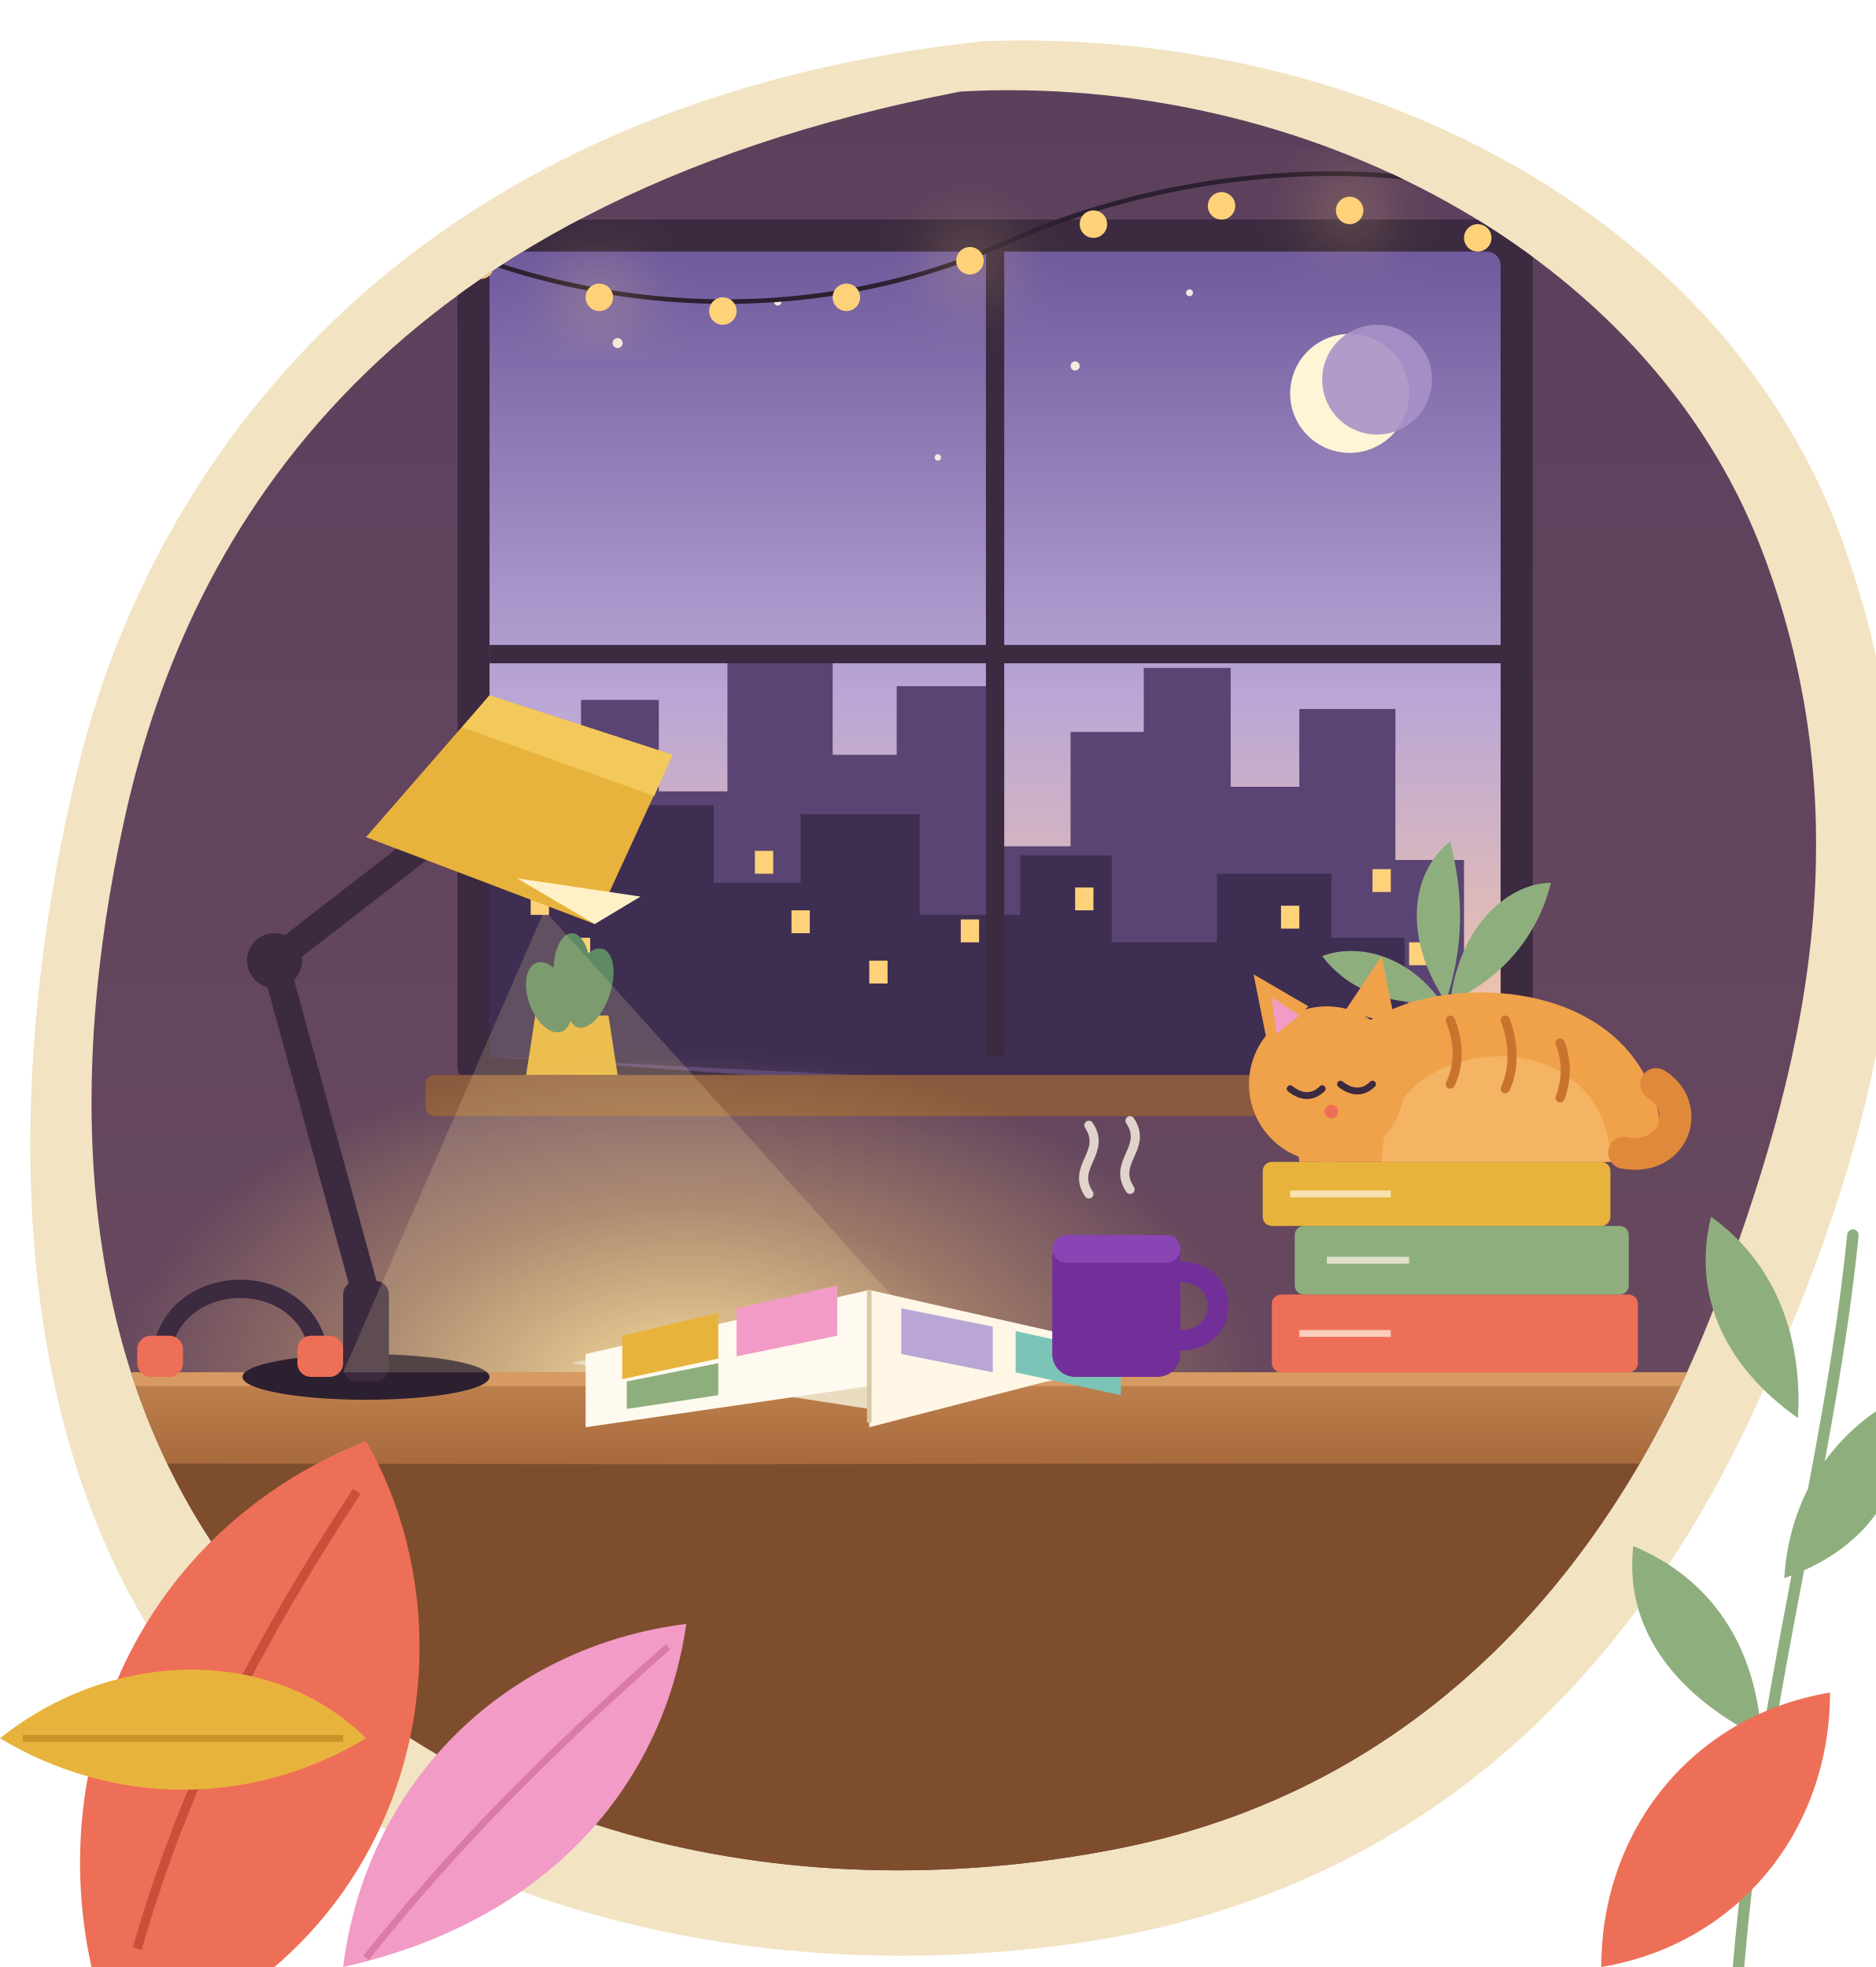
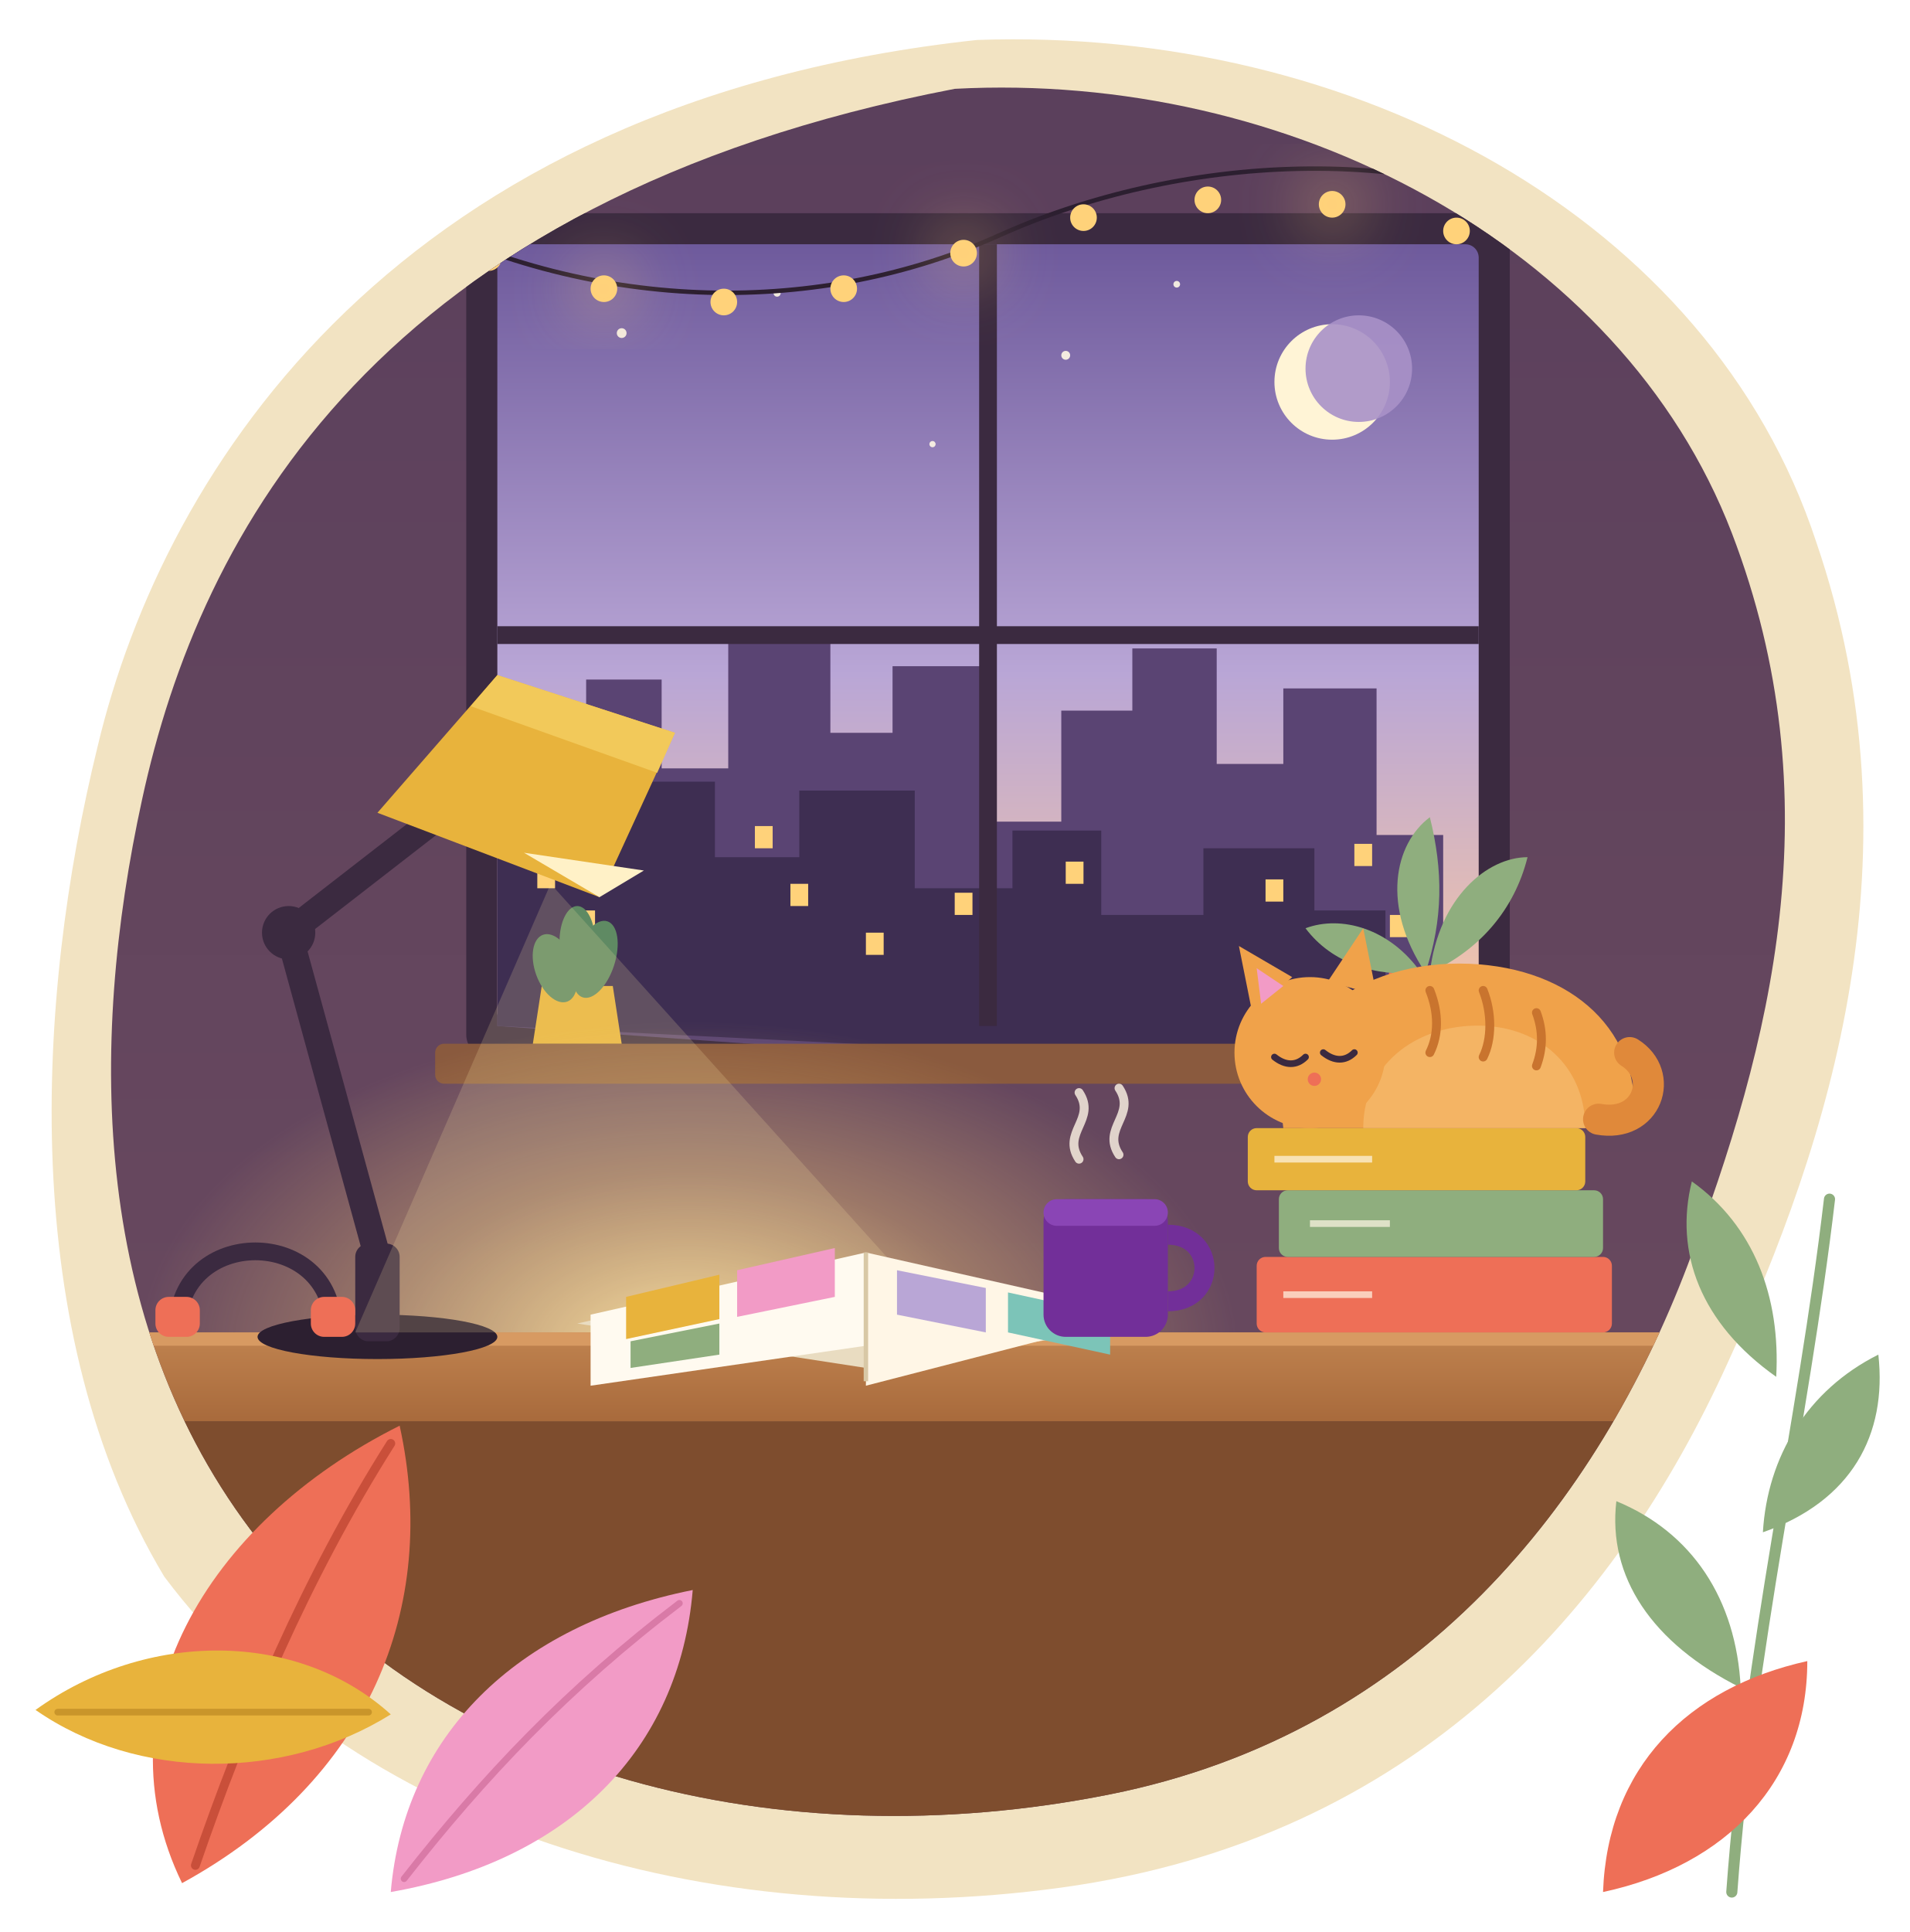
- <svg xmlns="http://www.w3.org/2000/svg" viewBox="0 0 820 860">
+ <svg xmlns="http://www.w3.org/2000/svg" viewBox="-10 0 860 870">
  <defs>
    <linearGradient id="sky" x1="0" y1="0" x2="0" y2="1">
      <stop offset="0" stop-color="#6e5a9c" />
      <stop offset=".55" stop-color="#b9a6d6" />
      <stop offset="1" stop-color="#f6c7a6" />
    </linearGradient>
    <radialGradient id="glow" cx=".5" cy=".5" r=".5">
      <stop offset="0" stop-color="#ffe7a8" stop-opacity=".95" />
      <stop offset=".55" stop-color="#ffd27a" stop-opacity=".35" />
      <stop offset="1" stop-color="#ffd27a" stop-opacity="0" />
    </radialGradient>
    <linearGradient id="wall" x1="0" y1="0" x2="0" y2="1">
      <stop offset="0" stop-color="#5a3f5c" />
      <stop offset="1" stop-color="#6d4c5f" />
    </linearGradient>
    <linearGradient id="desk" x1="0" y1="0" x2="0" y2="1">
      <stop offset="0" stop-color="#c0834f" />
      <stop offset="1" stop-color="#a86a3c" />
    </linearGradient>
    <clipPath id="blob">
      <path d="M420 40c150-8 300 70 350 200 46 120 18 230-20 330-40 105-120 210-260 238-150 30-300-10-380-110C30 600 30 470 54 360 80 240 160 90 420 40z" />
    </clipPath>
    <filter id="soft" x="-20%" y="-20%" width="140%" height="140%">
      <feGaussianBlur stdDeviation="14" />
    </filter>
  </defs>
  <path d="M430 18c170-6 330 80 378 226 48 140 6 270-40 370-50 110-140 214-300 236-160 22-320-28-404-140C-2 600 6 450 34 336 64 210 170 46 430 18z" fill="#f2e3c2" />
  <g clip-path="url(#blob)">
    <rect x="0" y="0" width="820" height="860" fill="url(#wall)" />
    <rect x="200" y="96" width="470" height="380" rx="10" fill="#3b2a40" />
    <rect x="214" y="110" width="442" height="352" rx="6" fill="url(#sky)" />
    <circle cx="590" cy="172" r="26" fill="#fff4d6" />
    <circle cx="602" cy="166" r="24" fill="#a891c8" opacity=".9" />
    <g fill="#fff8e6" opacity=".9">
      <circle cx="270" cy="150" r="2.2" />
      <circle cx="340" cy="132" r="1.6" />
      <circle cx="470" cy="160" r="2" />
      <circle cx="520" cy="128" r="1.5" />
      <circle cx="410" cy="200" r="1.4" />
    </g>
    <path d="M214 462V330h40v-24h34v40h30v-60h46v44h28v-30h40v70h36v-50h32v-28h38v52h30v-34h42v66h30v116z" fill="#5a4473" />
    <path d="M214 462V372h56v-20h42v34h38v-30h52v44h44v-26h40v38h46v-30h50v28h32v72z" fill="#3e2e52" />
    <g fill="#ffd27a">
      <rect x="232" y="390" width="8" height="10" />
      <rect x="250" y="410" width="8" height="10" />
      <rect x="330" y="372" width="8" height="10" />
      <rect x="346" y="398" width="8" height="10" />
      <rect x="420" y="402" width="8" height="10" />
      <rect x="470" y="388" width="8" height="10" />
      <rect x="560" y="396" width="8" height="10" />
      <rect x="600" y="380" width="8" height="10" />
      <rect x="616" y="412" width="8" height="10" />
      <rect x="380" y="420" width="8" height="10" />
    </g>
    <rect x="431" y="110" width="8" height="352" fill="#3b2a40" />
    <rect x="214" y="282" width="442" height="8" fill="#3b2a40" />
    <rect x="186" y="470" width="498" height="18" rx="4" fill="#8a5a3e" />
    <path d="M170 96c90 46 190 46 270 10s190-44 270 0" fill="none" stroke="#2c1f30" stroke-width="2" />
    <g fill="#ffd27a">
      <circle cx="210" cy="116" r="6" />
      <circle cx="262" cy="130" r="6" />
      <circle cx="316" cy="136" r="6" />
      <circle cx="370" cy="130" r="6" />
      <circle cx="424" cy="114" r="6" />
      <circle cx="478" cy="98" r="6" />
      <circle cx="534" cy="90" r="6" />
      <circle cx="590" cy="92" r="6" />
      <circle cx="646" cy="104" r="6" />
    </g>
    <g fill="#ffd27a" opacity=".35" filter="url(#soft)">
      <circle cx="262" cy="130" r="14" />
      <circle cx="424" cy="114" r="14" />
      <circle cx="590" cy="92" r="14" />
    </g>
    <path d="M610 470h46l-6 -34h-34z" fill="#ee6f57" />
    <g fill="#8fae7e">
      <path d="M632 438c-20-30-14-58 2-70 6 24 6 46-2 70z" />
      <path d="M634 438c4-34 26-52 44-52-6 24-22 42-44 52z" />
      <path d="M630 438c-14-20-36-26-52-20 12 16 32 22 52 20z" />
    </g>
    <path d="M230 470h40l-4-26h-32z" fill="#e8b33c" />
    <g fill="#5f8a63">
      <ellipse cx="240" cy="436" rx="9" ry="16" transform="rotate(-20 240 436)" />
      <ellipse cx="258" cy="432" rx="9" ry="18" transform="rotate(18 258 432)" />
      <ellipse cx="250" cy="424" rx="8" ry="16" />
    </g>
    <path d="M120 0c10 60 0 120 20 170" fill="none" stroke="#5f8a63" stroke-width="4" />
    <g fill="#8fae7e">
      <ellipse cx="116" cy="40" rx="14" ry="8" transform="rotate(30 116 40)" />
      <ellipse cx="134" cy="76" rx="14" ry="8" transform="rotate(-30 134 76)" />
      <ellipse cx="118" cy="112" rx="14" ry="8" transform="rotate(35 118 112)" />
      <ellipse cx="140" cy="146" rx="14" ry="8" transform="rotate(-25 140 146)" />
      <ellipse cx="128" cy="176" rx="12" ry="7" transform="rotate(20 128 176)" />
    </g>
    <ellipse cx="300" cy="610" rx="250" ry="150" fill="url(#glow)" />
    <rect x="0" y="600" width="820" height="40" fill="url(#desk)" />
    <rect x="0" y="640" width="820" height="230" fill="#7e4d2e" />
    <rect x="0" y="600" width="820" height="6" fill="#d79a62" />
    <ellipse cx="160" cy="602" rx="54" ry="10" fill="#2c1f30" />
    <rect x="150" y="560" width="20" height="44" rx="6" fill="#3b2a40" />
    <path d="M160 566 L120 420 L236 330" fill="none" stroke="#3b2a40" stroke-width="12" stroke-linecap="round" stroke-linejoin="round" />
    <circle cx="120" cy="420" r="12" fill="#3b2a40" />
    <path d="M214 304l80 26-34 74-100-38z" fill="#e8b33c" />
    <path d="M214 304l80 26-8 18-84-30z" fill="#f2c95a" />
    <path d="M226 384l34 20 20-12z" fill="#fff1c7" />
    <path d="M238 398L420 600H150z" fill="#ffe7a8" opacity=".18" />
    <path d="M250 596l130-30 130 30-130 20z" fill="#e9dcc1" />
    <path d="M256 592l124-28v42l-124 18z" fill="#fffaf0" />
    <path d="M380 564l124 28-124 32z" fill="#fff6e6" />
    <g>
      <path d="M272 584l42-10v20l-42 9z" fill="#e8b33c" />
      <path d="M322 572l44-10v22l-44 9z" fill="#f29bc6" />
      <path d="M274 604l40-8v14l-40 6z" fill="#8fae7e" />
      <path d="M394 572l40 8v20l-40-8z" fill="#b9a6d6" />
      <path d="M444 582l46 10v18l-46-10z" fill="#7cc4b8" />
    </g>
    <path d="M380 564v58" stroke="#d8c8a6" stroke-width="2" />
    <g transform="translate(-130,0)">
      <rect x="590" y="540" width="56" height="62" rx="10" fill="#722f99" />
      <path d="M646 556c22 0 22 30 0 30" fill="none" stroke="#722f99" stroke-width="9" />
      <rect x="590" y="540" width="56" height="12" rx="6" fill="#8a45b5" />
      <path d="M606 522c-8-12 8-18 0-30M624 520c-8-12 8-18 0-30" fill="none" stroke="#fff6e6" stroke-width="4" stroke-linecap="round" opacity=".8" />
    </g>
    <g transform="translate(-96,0)">
      <rect x="652" y="566" width="160" height="34" rx="4" fill="#ee6f57" />
      <rect x="662" y="536" width="146" height="30" rx="4" fill="#8fae7e" />
      <rect x="648" y="508" width="152" height="28" rx="4" fill="#e8b33c" />
      <g stroke="#fff6e6" stroke-width="3" opacity=".7">
        <path d="M664 583h40" />
        <path d="M676 551h36" />
        <path d="M660 522h44" />
      </g>
      <path d="M664 508c-6-46 34-76 84-74 46 2 78 30 74 74z" fill="#f0a24a" />
      <path d="M700 508c0-30 26-48 56-46 26 2 44 20 44 46z" fill="#f7c27a" opacity=".55" />
      <path d="M806 504c22 4 30-20 14-30" fill="none" stroke="#e0893a" stroke-width="14" stroke-linecap="round" />
      <circle cx="676" cy="474" r="34" fill="#f0a24a" />
      <path d="M650 456l-6-30 24 14z" fill="#f0a24a" />
      <path d="M684 442l16-24 6 30z" fill="#f0a24a" />
      <path d="M654 452l-2-16 12 8z" fill="#f29bc6" />
      <path d="M660 476c5 4 10 4 14 0M682 474c5 4 10 4 14 0" fill="none" stroke="#3b2a40" stroke-width="3" stroke-linecap="round" />
      <circle cx="678" cy="486" r="3" fill="#ee6f57" />
      <g fill="none" stroke="#c9742e" stroke-width="4" stroke-linecap="round">
        <path d="M730 446c4 10 4 20 0 28" />
        <path d="M754 446c4 10 4 22 0 30" />
        <path d="M778 456c3 8 3 16 0 24" />
      </g>
    </g>
    <path d="M70 598c0-46 70-46 70 0" fill="none" stroke="#3b2a40" stroke-width="8" />
    <rect x="60" y="584" width="20" height="18" rx="6" fill="#ee6f57" />
    <rect x="130" y="584" width="20" height="18" rx="6" fill="#ee6f57" />
  </g>
  <g>
-     <path d="M40 860c-20-90 20-190 120-230 40 70 30 170-40 230z" fill="#ee6f57" />
-     <path d="M60 852c20-70 50-130 96-200" fill="none" stroke="#c94f3a" stroke-width="4" />
-     <path d="M150 860c10-80 70-140 150-150-10 70-60 130-150 150z" fill="#f29bc6" />
-     <path d="M160 856c40-50 80-90 132-136" fill="none" stroke="#d97aa7" stroke-width="3" />
-     <path d="M0 760c50-40 120-40 160 0-50 30-110 30-160 0z" fill="#e8b33c" />
-     <path d="M10 760h140" stroke="#c9952a" stroke-width="3" />
-     <g fill="none" stroke="#8fae7e" stroke-width="5" stroke-linecap="round">
-       <path d="M760 860c10-120 40-220 50-320" />
+     <path d="M72 848C34 770 82 686 170 642c18 82-14 160-98 206z" fill="#ee6f57" />
+     <path d="M78 840c22-64 50-130 88-190" fill="none" stroke="#c94f3a" stroke-width="4" stroke-linecap="round" />
+     <path d="M166 852c6-70 56-120 136-136-6 72-56 122-136 136z" fill="#f29bc6" />
+     <path d="M172 846c36-46 74-86 124-124" fill="none" stroke="#d97aa7" stroke-width="3" stroke-linecap="round" />
+     <path d="M6 770c50-36 118-36 160 2-48 30-114 30-160-2z" fill="#e8b33c" />
+     <path d="M16 771h140" stroke="#c9952a" stroke-width="3" stroke-linecap="round" />
+     <path d="M770 852c8-110 32-210 44-312" fill="none" stroke="#8fae7e" stroke-width="5" stroke-linecap="round" />
+     <g fill="#8fae7e">
+       <path d="M774 760c-40-20-60-50-56-84 34 14 54 44 56 84z" />
+       <path d="M784 690c40-14 56-44 52-80-32 16-50 46-52 80z" />
+       <path d="M790 620c-34-24-46-56-38-88 28 20 40 52 38 88z" />
    </g>
-     <g fill="#8fae7e">
-       <path d="M770 760c-40-20-60-50-56-84 34 14 54 44 56 84z" />
-       <path d="M780 690c40-14 56-44 52-80-32 16-50 46-52 80z" />
-       <path d="M786 620c-34-24-46-56-38-88 28 20 40 52 38 88z" />
-     </g>
-     <path d="M700 860c0-60 40-110 100-120 0 60-40 110-100 120z" fill="#ee6f57" />
+     <path d="M712 852c2-56 38-92 92-104 0 54-36 92-92 104z" fill="#ee6f57" />
  </g>
</svg>
